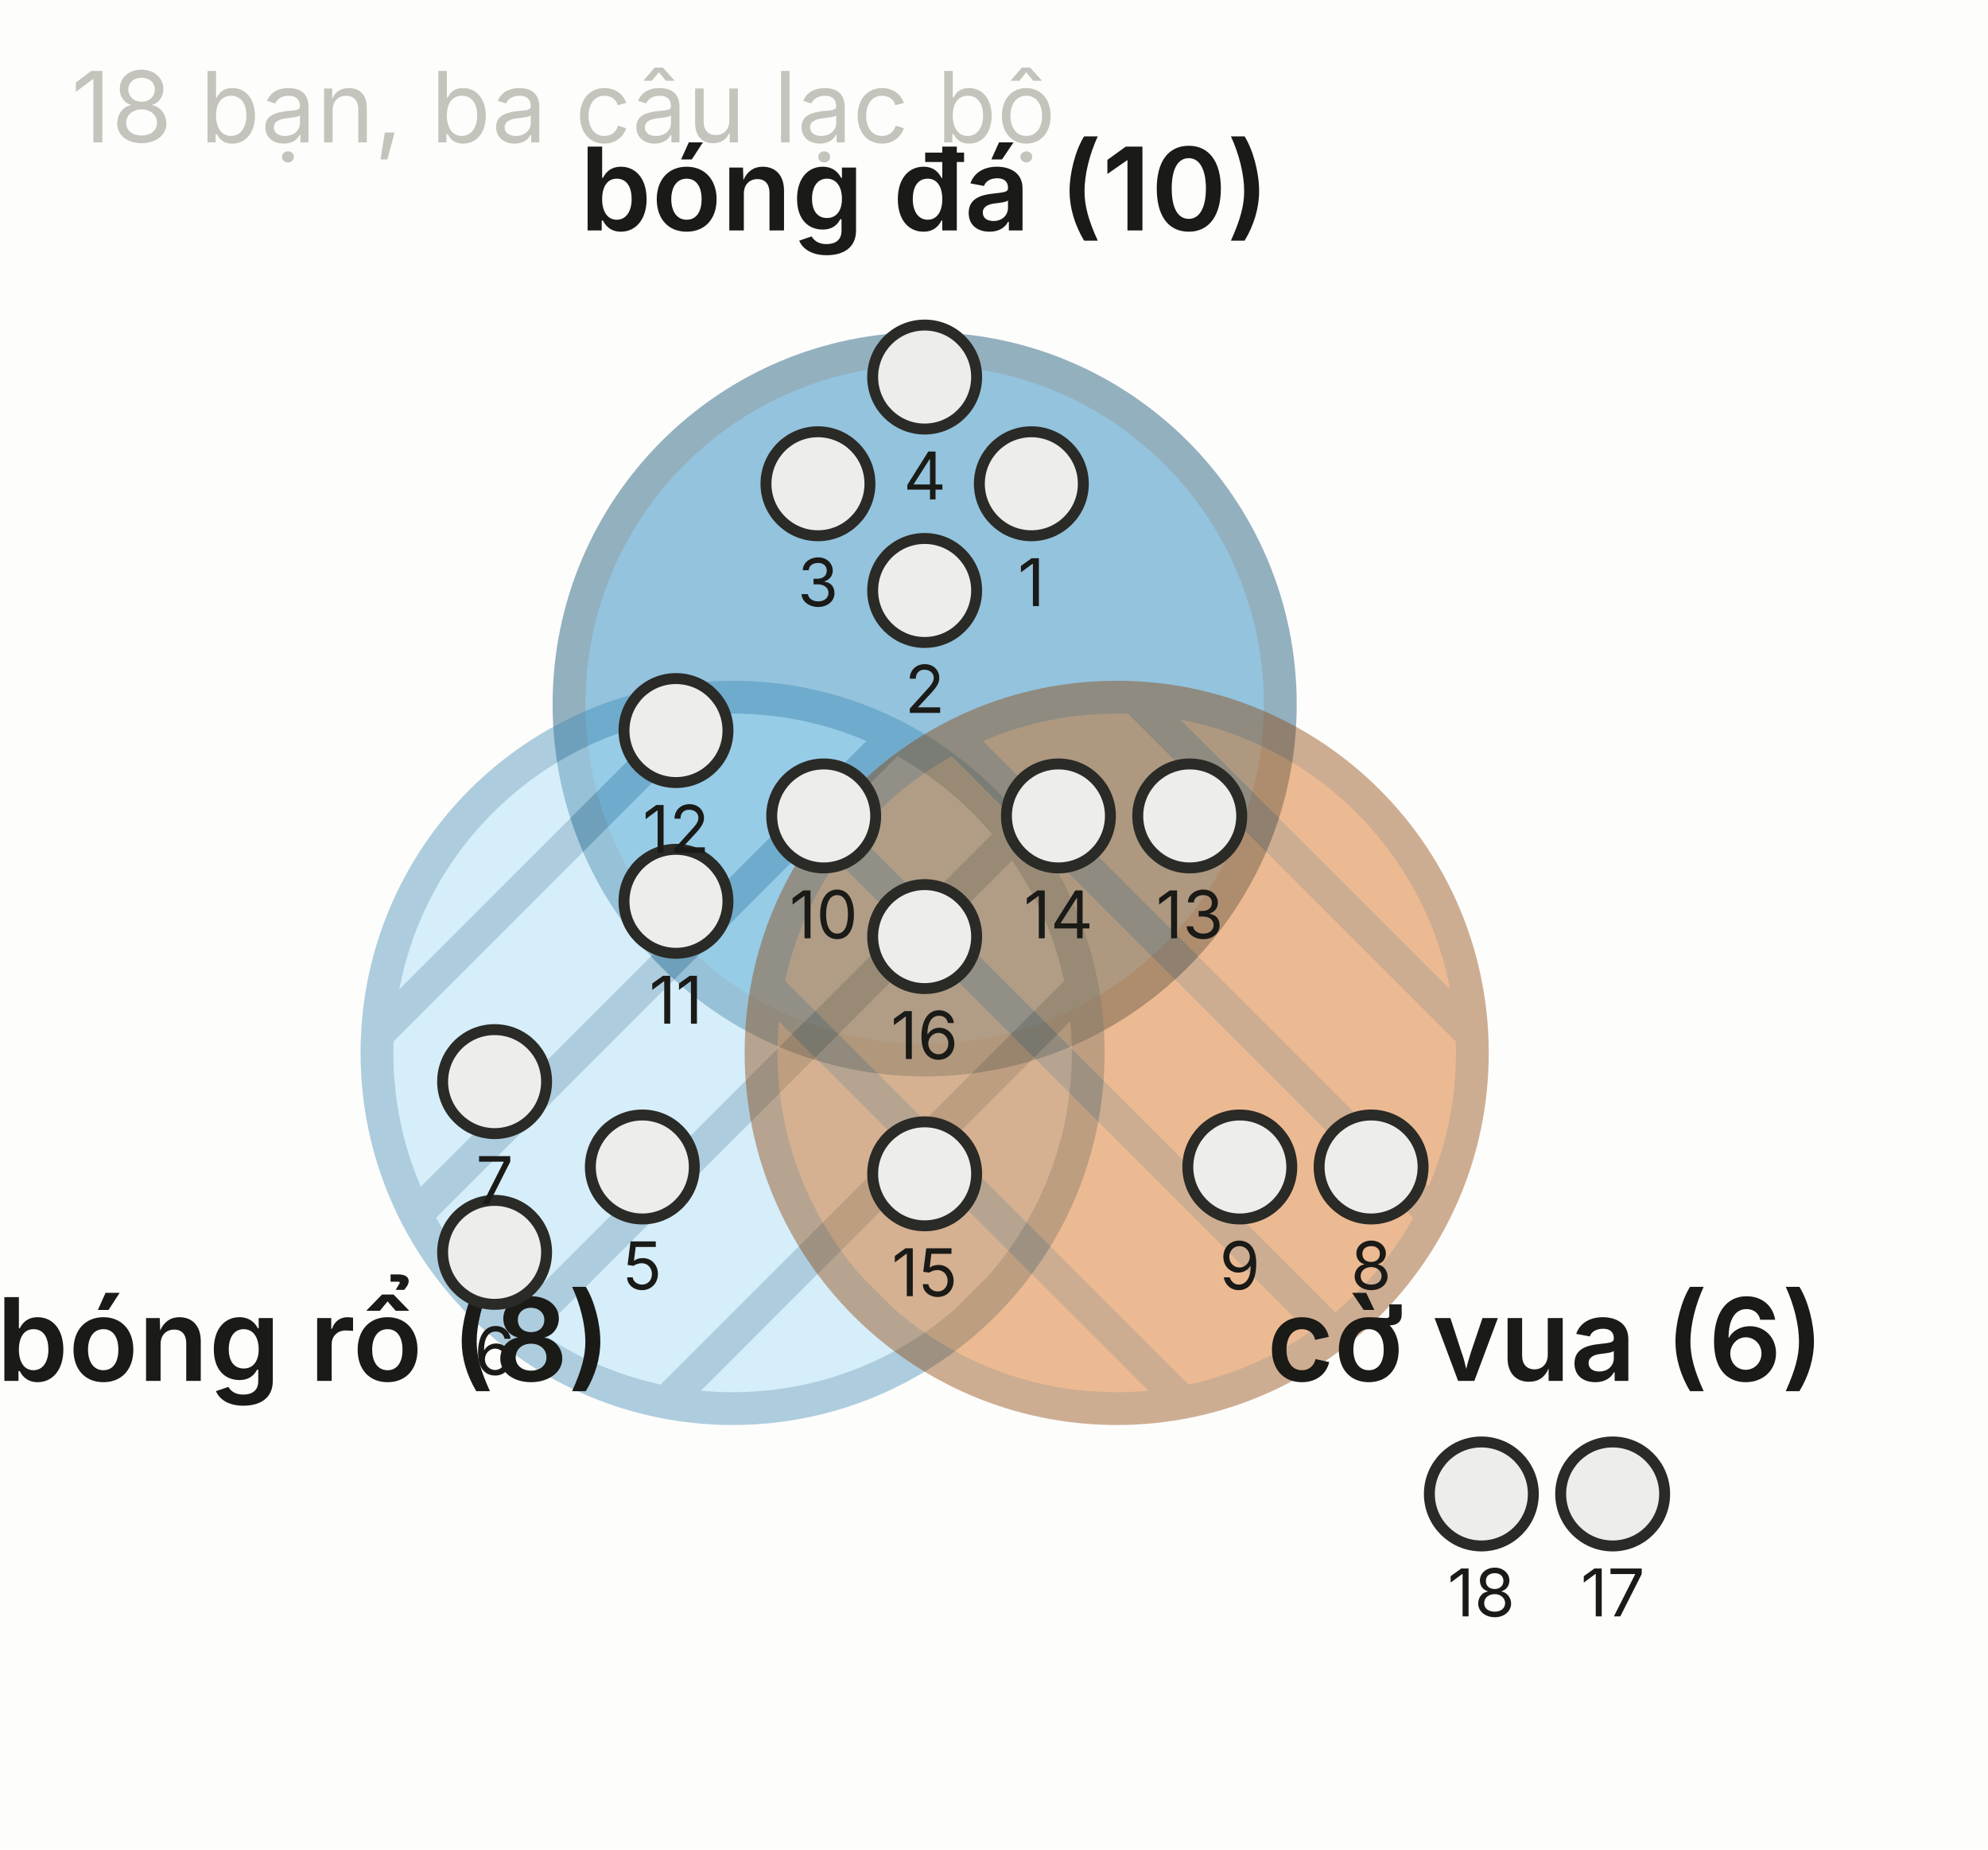
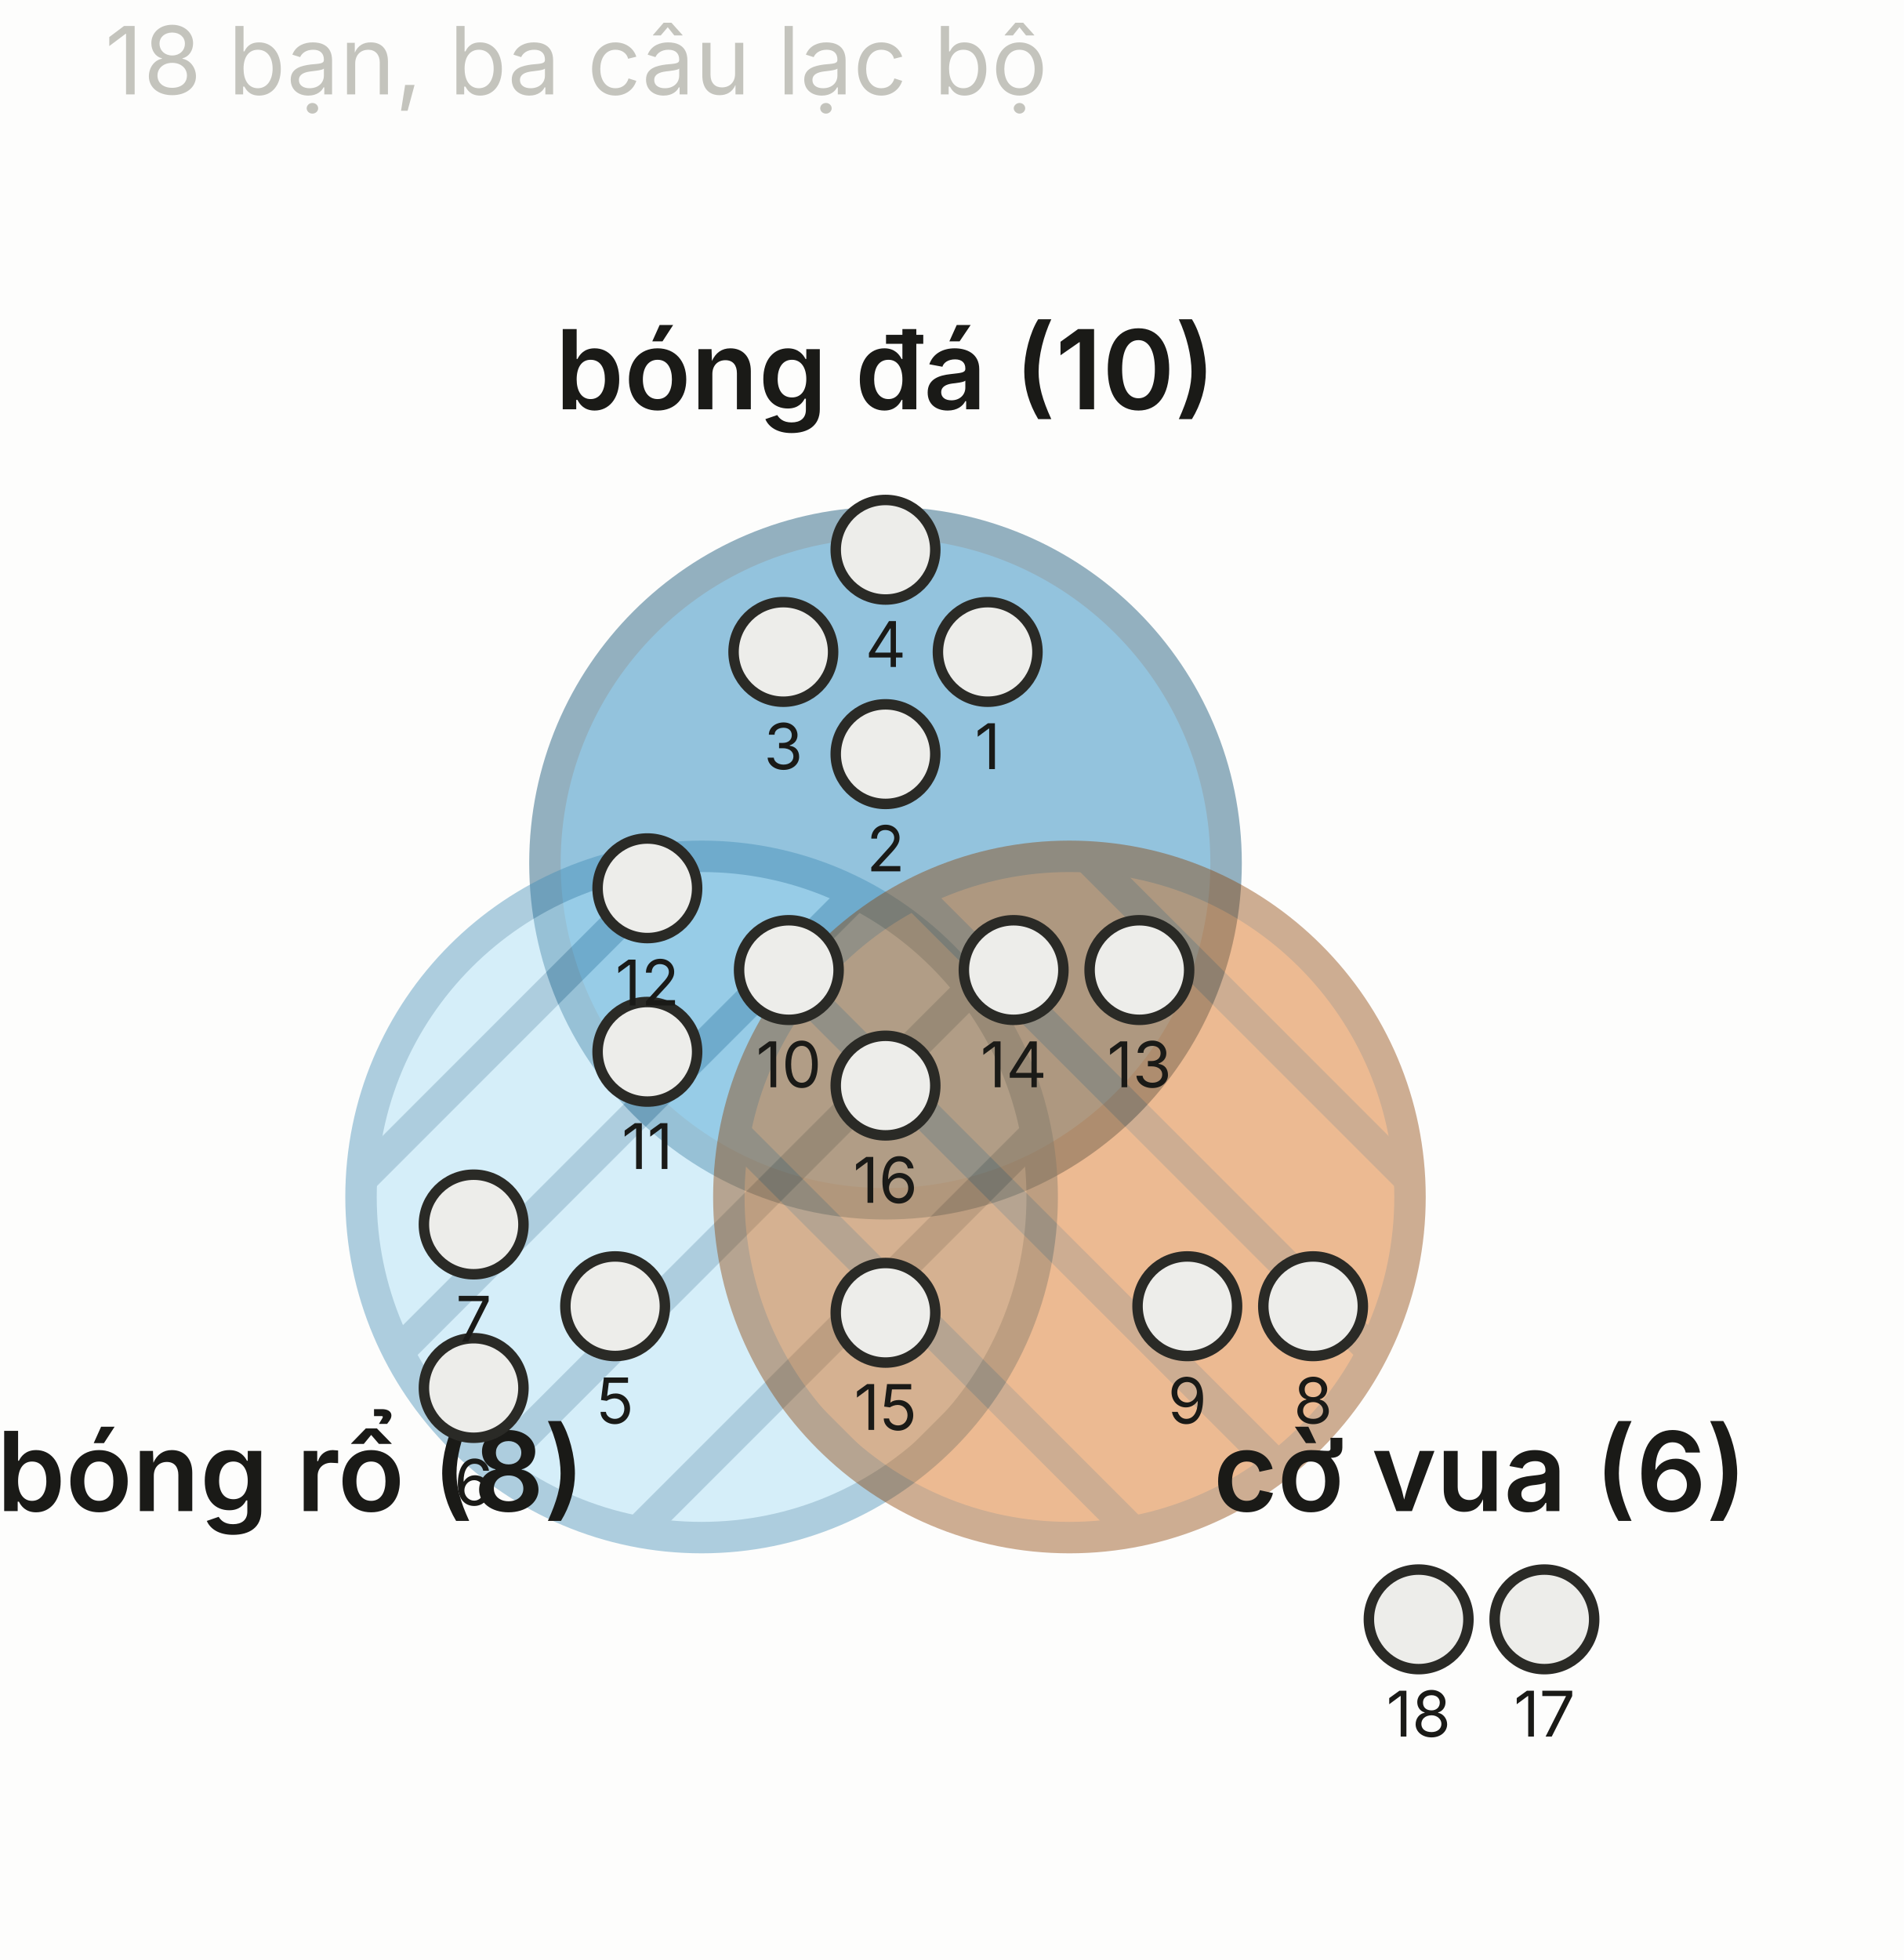
- <svg xmlns="http://www.w3.org/2000/svg" viewBox="-33.8 -33.8 72.67 67.6">
-   <rect fill="#FDFDFC" height="67.6" width="72.67" x="-33.8" y="-33.8" />
+ <svg xmlns="http://www.w3.org/2000/svg" viewBox="-33.8 -41 72.67 74.8">
+   <rect fill="#FDFDFC" height="74.8" width="72.67" x="-33.8" y="-41" />
  <defs>
    <pattern height="8" id="cv-pat-1" patternUnits="userSpaceOnUse" width="8">
      <rect fill="#0072B2" height="8" width="8" />
    </pattern>
    <pattern height="8" id="cv-pat-2" patternUnits="userSpaceOnUse" width="8">
      <rect fill="#9ED9F5" height="8" width="8" />
      <line stroke="#3E8BB5" stroke-width="1.2" x1="0" x2="8" y1="8" y2="0" />
      <line stroke="#3E8BB5" stroke-width="1.2" x1="-1" x2="1" y1="1" y2="-1" />
      <line stroke="#3E8BB5" stroke-width="1.2" x1="7" x2="9" y1="9" y2="7" />
    </pattern>
    <pattern height="8" id="cv-pat-3" patternUnits="userSpaceOnUse" width="8">
      <rect fill="#D55E00" height="8" width="8" />
      <line stroke="#8A3D00" stroke-width="1.2" x1="0" x2="8" y1="0" y2="8" />
      <line stroke="#8A3D00" stroke-width="1.2" x1="-1" x2="1" y1="7" y2="9" />
      <line stroke="#8A3D00" stroke-width="1.2" x1="7" x2="9" y1="-1" y2="1" />
    </pattern>
    <pattern height="8" id="cv-pat-4" patternUnits="userSpaceOnUse" width="8">
      <rect fill="#009E73" height="8" width="8" />
      <circle cx="4" cy="4" fill="#006147" r="1.4" />
    </pattern>
    <pattern height="8" id="cv-pat-5" patternUnits="userSpaceOnUse" width="8">
      <rect fill="#E69F00" height="8" width="8" />
      <line stroke="#9A6B00" stroke-width="1.2" x1="0" x2="8" y1="4" y2="4" />
      <line stroke="#9A6B00" stroke-width="1.2" x1="4" x2="4" y1="0" y2="8" />
    </pattern>
    <pattern height="8" id="cv-pat-6" patternUnits="userSpaceOnUse" width="8">
      <rect fill="#CC79A7" height="8" width="8" />
      <line stroke="#8A4E70" stroke-width="1.2" x1="0" x2="8" y1="4" y2="4" />
    </pattern>
    <pattern height="8" id="cv-pat-7" patternUnits="userSpaceOnUse" width="8">
      <rect fill="#F0E442" height="8" width="8" />
      <line stroke="#9C9400" stroke-width="1.2" x1="4" x2="4" y1="0" y2="8" />
    </pattern>
    <pattern height="8" id="cv-pat-8" patternUnits="userSpaceOnUse" width="8">
      <rect fill="#3A3A3A" height="8" width="8" />
      <line stroke="#000000" stroke-width="1.2" x1="0" x2="8" y1="0" y2="8" />
      <line stroke="#000000" stroke-width="1.2" x1="0" x2="8" y1="8" y2="0" />
    </pattern>
  </defs>
  <g class="cv-set">
    <circle cx="0" cy="-8.06" fill="url(#cv-pat-1)" opacity="0.42" r="13" stroke="#00456B" stroke-width="1.2" />
    <text dominant-baseline="central" fill="#1A1A17" font-family="'Inter', 'Segoe UI', system-ui, sans-serif" font-size="4.2" font-weight="600" text-anchor="middle" x="0" y="-26.91">bóng đá (10)</text>
    <circle cx="-7.02" cy="4.68" fill="url(#cv-pat-2)" opacity="0.42" r="13" stroke="#3E8BB5" stroke-width="1.2" />
    <text dominant-baseline="central" fill="#1A1A17" font-family="'Inter', 'Segoe UI', system-ui, sans-serif" font-size="4.2" font-weight="600" text-anchor="middle" x="-22.7" y="15.14">bóng rổ (8)</text>
    <circle cx="7.02" cy="4.68" fill="url(#cv-pat-3)" opacity="0.42" r="13" stroke="#8A3D00" stroke-width="1.2" />
    <text dominant-baseline="central" fill="#1A1A17" font-family="'Inter', 'Segoe UI', system-ui, sans-serif" font-size="4.2" font-weight="600" text-anchor="middle" x="22.7" y="15.14">cờ vua (6)</text>
    <circle cx="3.9" cy="-16.12" fill="#EDEDEA" r="1.9" stroke="#2A2A26" stroke-width="0.4" />
    <text dominant-baseline="central" fill="#1A1A17" font-family="'Inter', 'Segoe UI', system-ui, sans-serif" font-size="2.4" text-anchor="middle" x="3.9" y="-12.52">1</text>
    <circle cx="0" cy="-12.22" fill="#EDEDEA" r="1.9" stroke="#2A2A26" stroke-width="0.4" />
    <text dominant-baseline="central" fill="#1A1A17" font-family="'Inter', 'Segoe UI', system-ui, sans-serif" font-size="2.4" text-anchor="middle" x="0" y="-8.62">2</text>
    <circle cx="-3.9" cy="-16.12" fill="#EDEDEA" r="1.9" stroke="#2A2A26" stroke-width="0.4" />
    <text dominant-baseline="central" fill="#1A1A17" font-family="'Inter', 'Segoe UI', system-ui, sans-serif" font-size="2.4" text-anchor="middle" x="-3.9" y="-12.52">3</text>
    <circle cx="0" cy="-20.02" fill="#EDEDEA" r="1.9" stroke="#2A2A26" stroke-width="0.4" />
    <text dominant-baseline="central" fill="#1A1A17" font-family="'Inter', 'Segoe UI', system-ui, sans-serif" font-size="2.4" text-anchor="middle" x="0" y="-16.42">4</text>
    <circle cx="-10.32" cy="8.85" fill="#EDEDEA" r="1.9" stroke="#2A2A26" stroke-width="0.4" />
    <text dominant-baseline="central" fill="#1A1A17" font-family="'Inter', 'Segoe UI', system-ui, sans-serif" font-size="2.4" text-anchor="middle" x="-10.32" y="12.45">5</text>
    <circle cx="-15.72" cy="11.97" fill="#EDEDEA" r="1.9" stroke="#2A2A26" stroke-width="0.4" />
    <text dominant-baseline="central" fill="#1A1A17" font-family="'Inter', 'Segoe UI', system-ui, sans-serif" font-size="2.4" text-anchor="middle" x="-15.72" y="15.57">6</text>
    <circle cx="-15.72" cy="5.73" fill="#EDEDEA" r="1.9" stroke="#2A2A26" stroke-width="0.4" />
    <text dominant-baseline="central" fill="#1A1A17" font-family="'Inter', 'Segoe UI', system-ui, sans-serif" font-size="2.4" text-anchor="middle" x="-15.72" y="9.33">7</text>
    <circle cx="16.32" cy="8.85" fill="#EDEDEA" r="1.9" stroke="#2A2A26" stroke-width="0.4" />
    <text dominant-baseline="central" fill="#1A1A17" font-family="'Inter', 'Segoe UI', system-ui, sans-serif" font-size="2.4" text-anchor="middle" x="16.32" y="12.45">8</text>
    <circle cx="11.52" cy="8.85" fill="#EDEDEA" r="1.9" stroke="#2A2A26" stroke-width="0.4" />
    <text dominant-baseline="central" fill="#1A1A17" font-family="'Inter', 'Segoe UI', system-ui, sans-serif" font-size="2.4" text-anchor="middle" x="11.52" y="12.45">9</text>
    <circle cx="-3.69" cy="-3.98" fill="#EDEDEA" r="1.9" stroke="#2A2A26" stroke-width="0.4" />
    <text dominant-baseline="central" fill="#1A1A17" font-family="'Inter', 'Segoe UI', system-ui, sans-serif" font-size="2.4" text-anchor="middle" x="-3.69" y="-0.38">10</text>
    <circle cx="-9.09" cy="-0.86" fill="#EDEDEA" r="1.9" stroke="#2A2A26" stroke-width="0.4" />
    <text dominant-baseline="central" fill="#1A1A17" font-family="'Inter', 'Segoe UI', system-ui, sans-serif" font-size="2.4" text-anchor="middle" x="-9.09" y="2.74">11</text>
    <circle cx="-9.09" cy="-7.1" fill="#EDEDEA" r="1.9" stroke="#2A2A26" stroke-width="0.4" />
    <text dominant-baseline="central" fill="#1A1A17" font-family="'Inter', 'Segoe UI', system-ui, sans-serif" font-size="2.4" text-anchor="middle" x="-9.09" y="-3.5">12</text>
    <circle cx="9.69" cy="-3.98" fill="#EDEDEA" r="1.9" stroke="#2A2A26" stroke-width="0.4" />
    <text dominant-baseline="central" fill="#1A1A17" font-family="'Inter', 'Segoe UI', system-ui, sans-serif" font-size="2.4" text-anchor="middle" x="9.69" y="-0.38">13</text>
    <circle cx="4.89" cy="-3.98" fill="#EDEDEA" r="1.9" stroke="#2A2A26" stroke-width="0.4" />
    <text dominant-baseline="central" fill="#1A1A17" font-family="'Inter', 'Segoe UI', system-ui, sans-serif" font-size="2.4" text-anchor="middle" x="4.89" y="-0.38">14</text>
    <circle cx="0" cy="9.1" fill="#EDEDEA" r="1.9" stroke="#2A2A26" stroke-width="0.4" />
    <text dominant-baseline="central" fill="#1A1A17" font-family="'Inter', 'Segoe UI', system-ui, sans-serif" font-size="2.4" text-anchor="middle" x="0" y="12.7">15</text>
    <circle cx="0" cy="0.43" fill="#EDEDEA" r="1.9" stroke="#2A2A26" stroke-width="0.4" />
    <text dominant-baseline="central" fill="#1A1A17" font-family="'Inter', 'Segoe UI', system-ui, sans-serif" font-size="2.4" text-anchor="middle" x="0" y="4.03">16</text>
    <circle cx="25.15" cy="20.8" fill="#EDEDEA" r="1.9" stroke="#2A2A26" stroke-width="0.4" />
    <text dominant-baseline="central" fill="#1A1A17" font-family="'Inter', 'Segoe UI', system-ui, sans-serif" font-size="2.4" text-anchor="middle" x="25.15" y="24.4">17</text>
    <circle cx="20.35" cy="20.8" fill="#EDEDEA" r="1.9" stroke="#2A2A26" stroke-width="0.4" />
    <text dominant-baseline="central" fill="#1A1A17" font-family="'Inter', 'Segoe UI', system-ui, sans-serif" font-size="2.4" text-anchor="middle" x="20.35" y="24.4">18</text>
  </g>
-   <text fill="#C4C4BD" font-family="'Inter', 'Segoe UI', system-ui, sans-serif" font-size="3.6" x="-31.2" y="-28.6">18 bạn, ba câu lạc bộ</text>
+   <text fill="#C4C4BD" font-family="'Inter', 'Segoe UI', system-ui, sans-serif" font-size="3.6" x="-29.8" y="-37.4">18 bạn, ba câu lạc bộ</text>
</svg>
